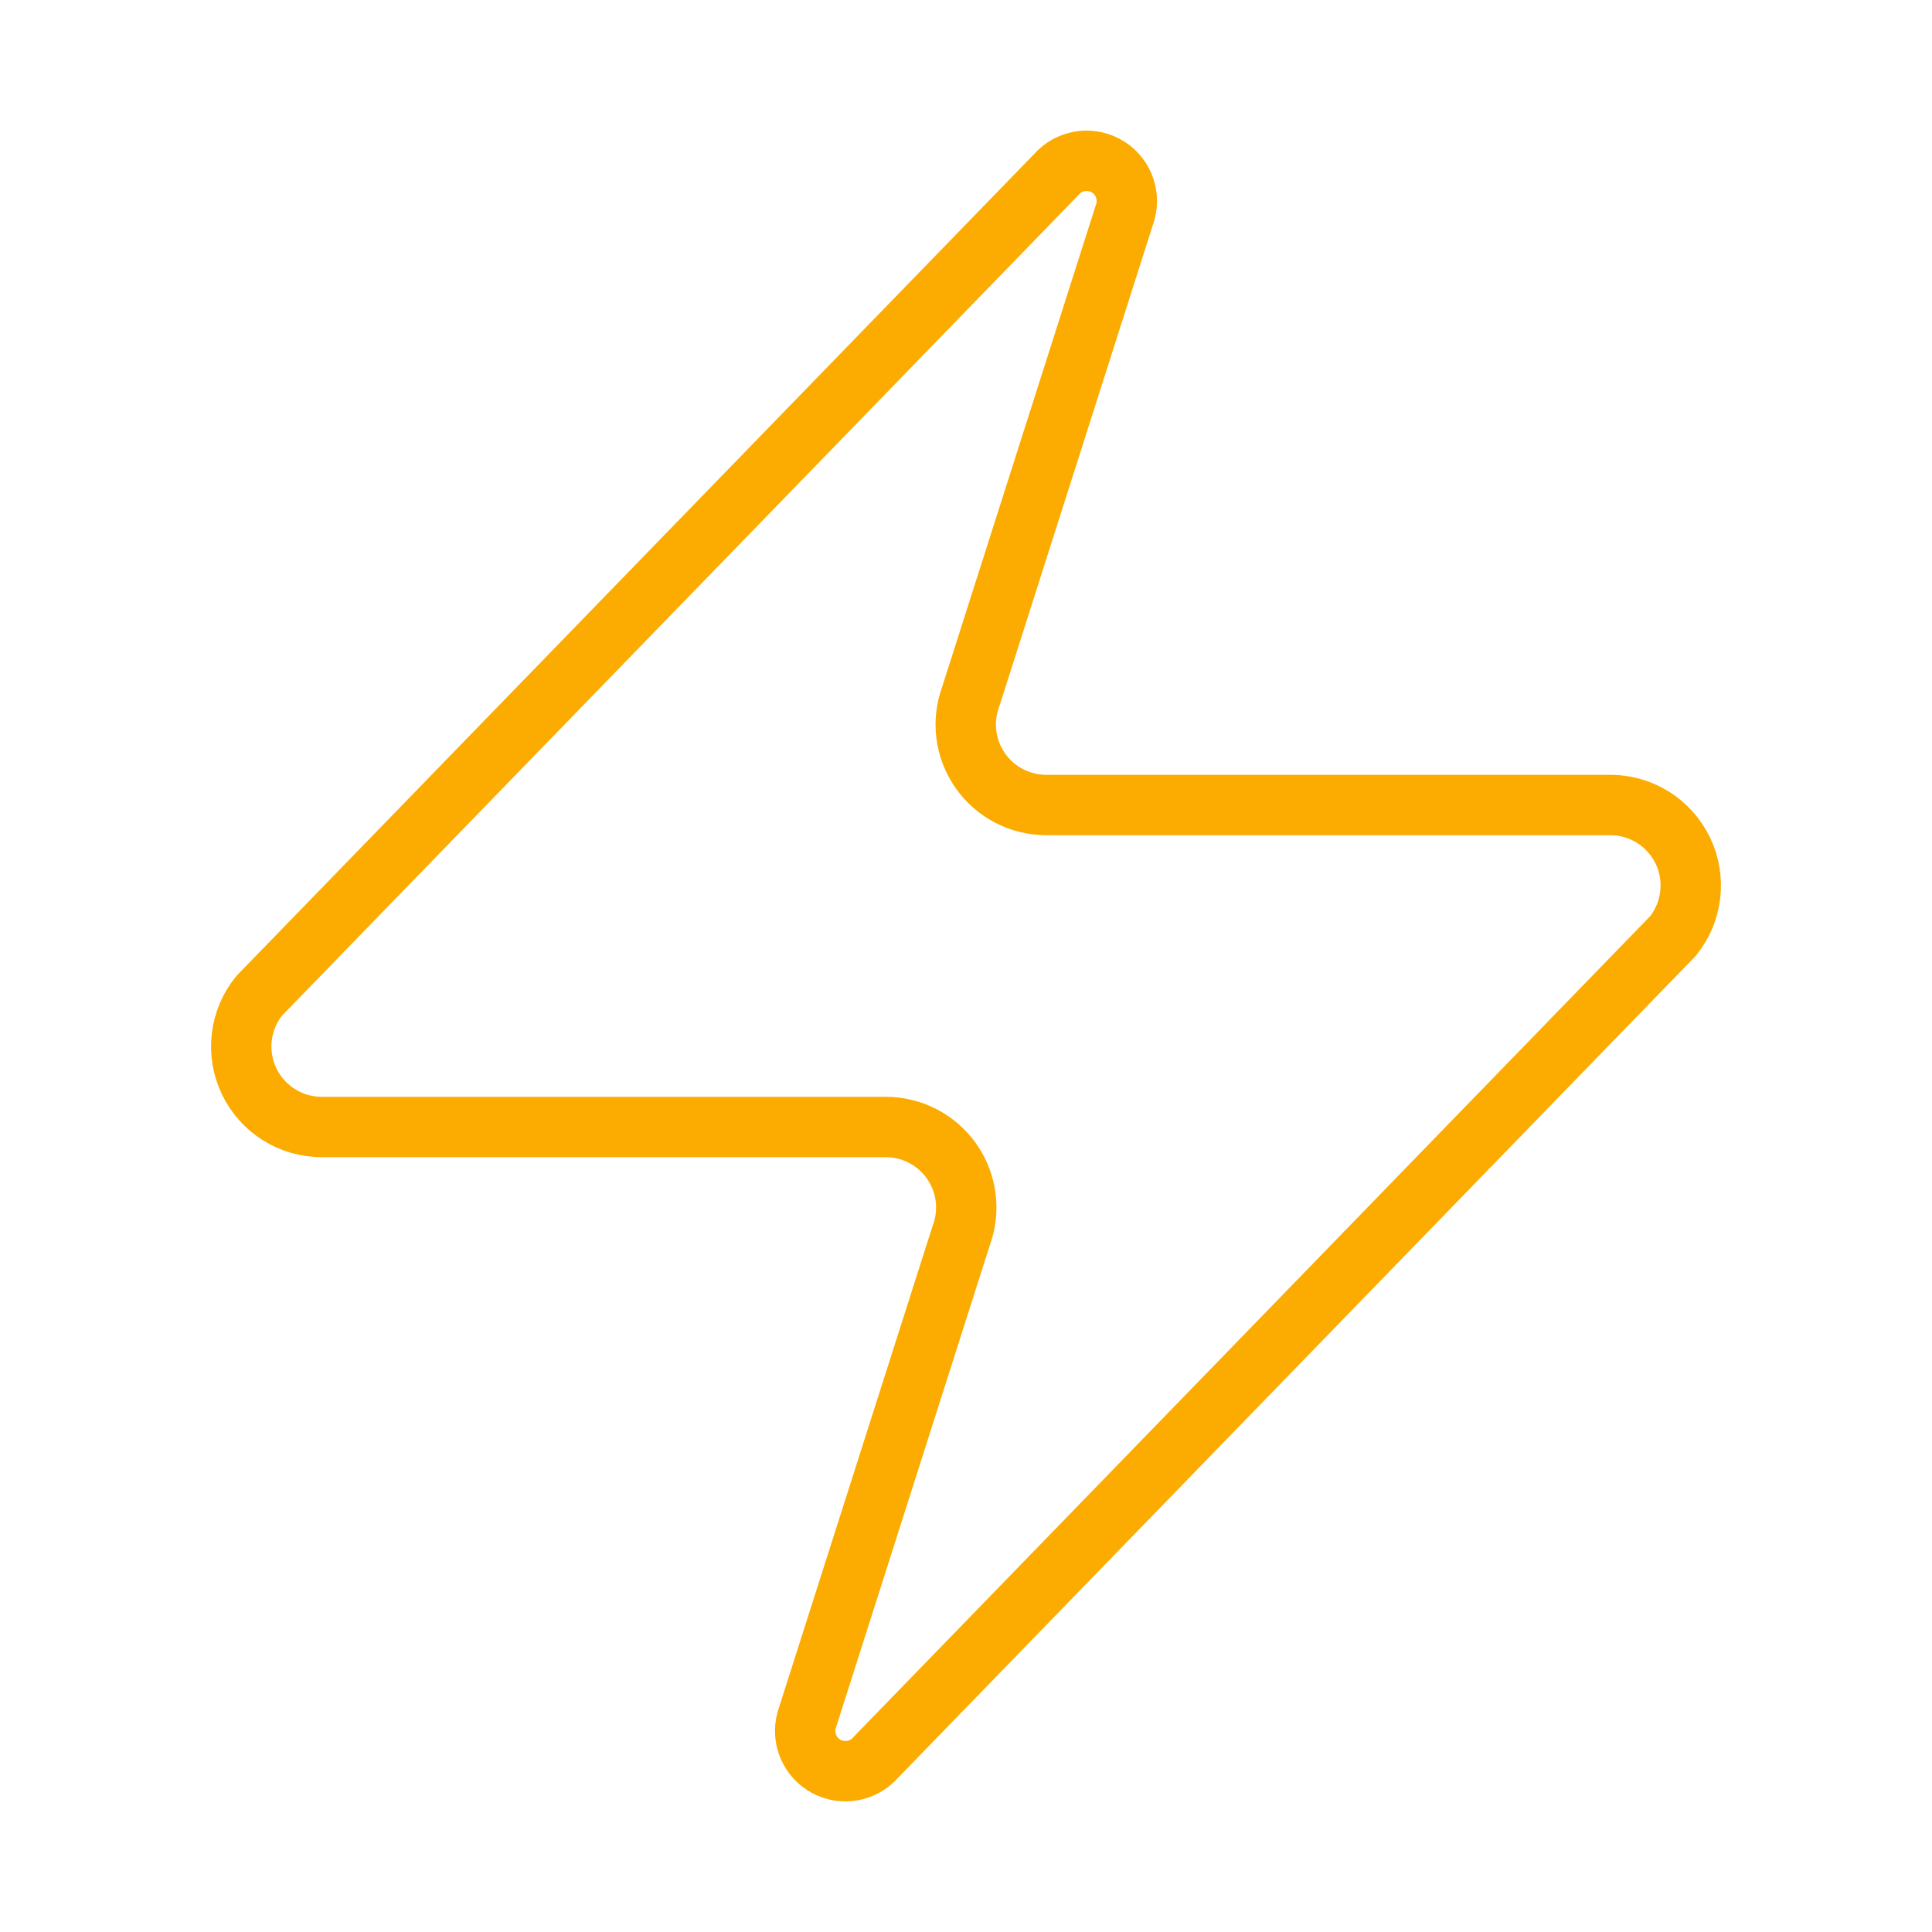
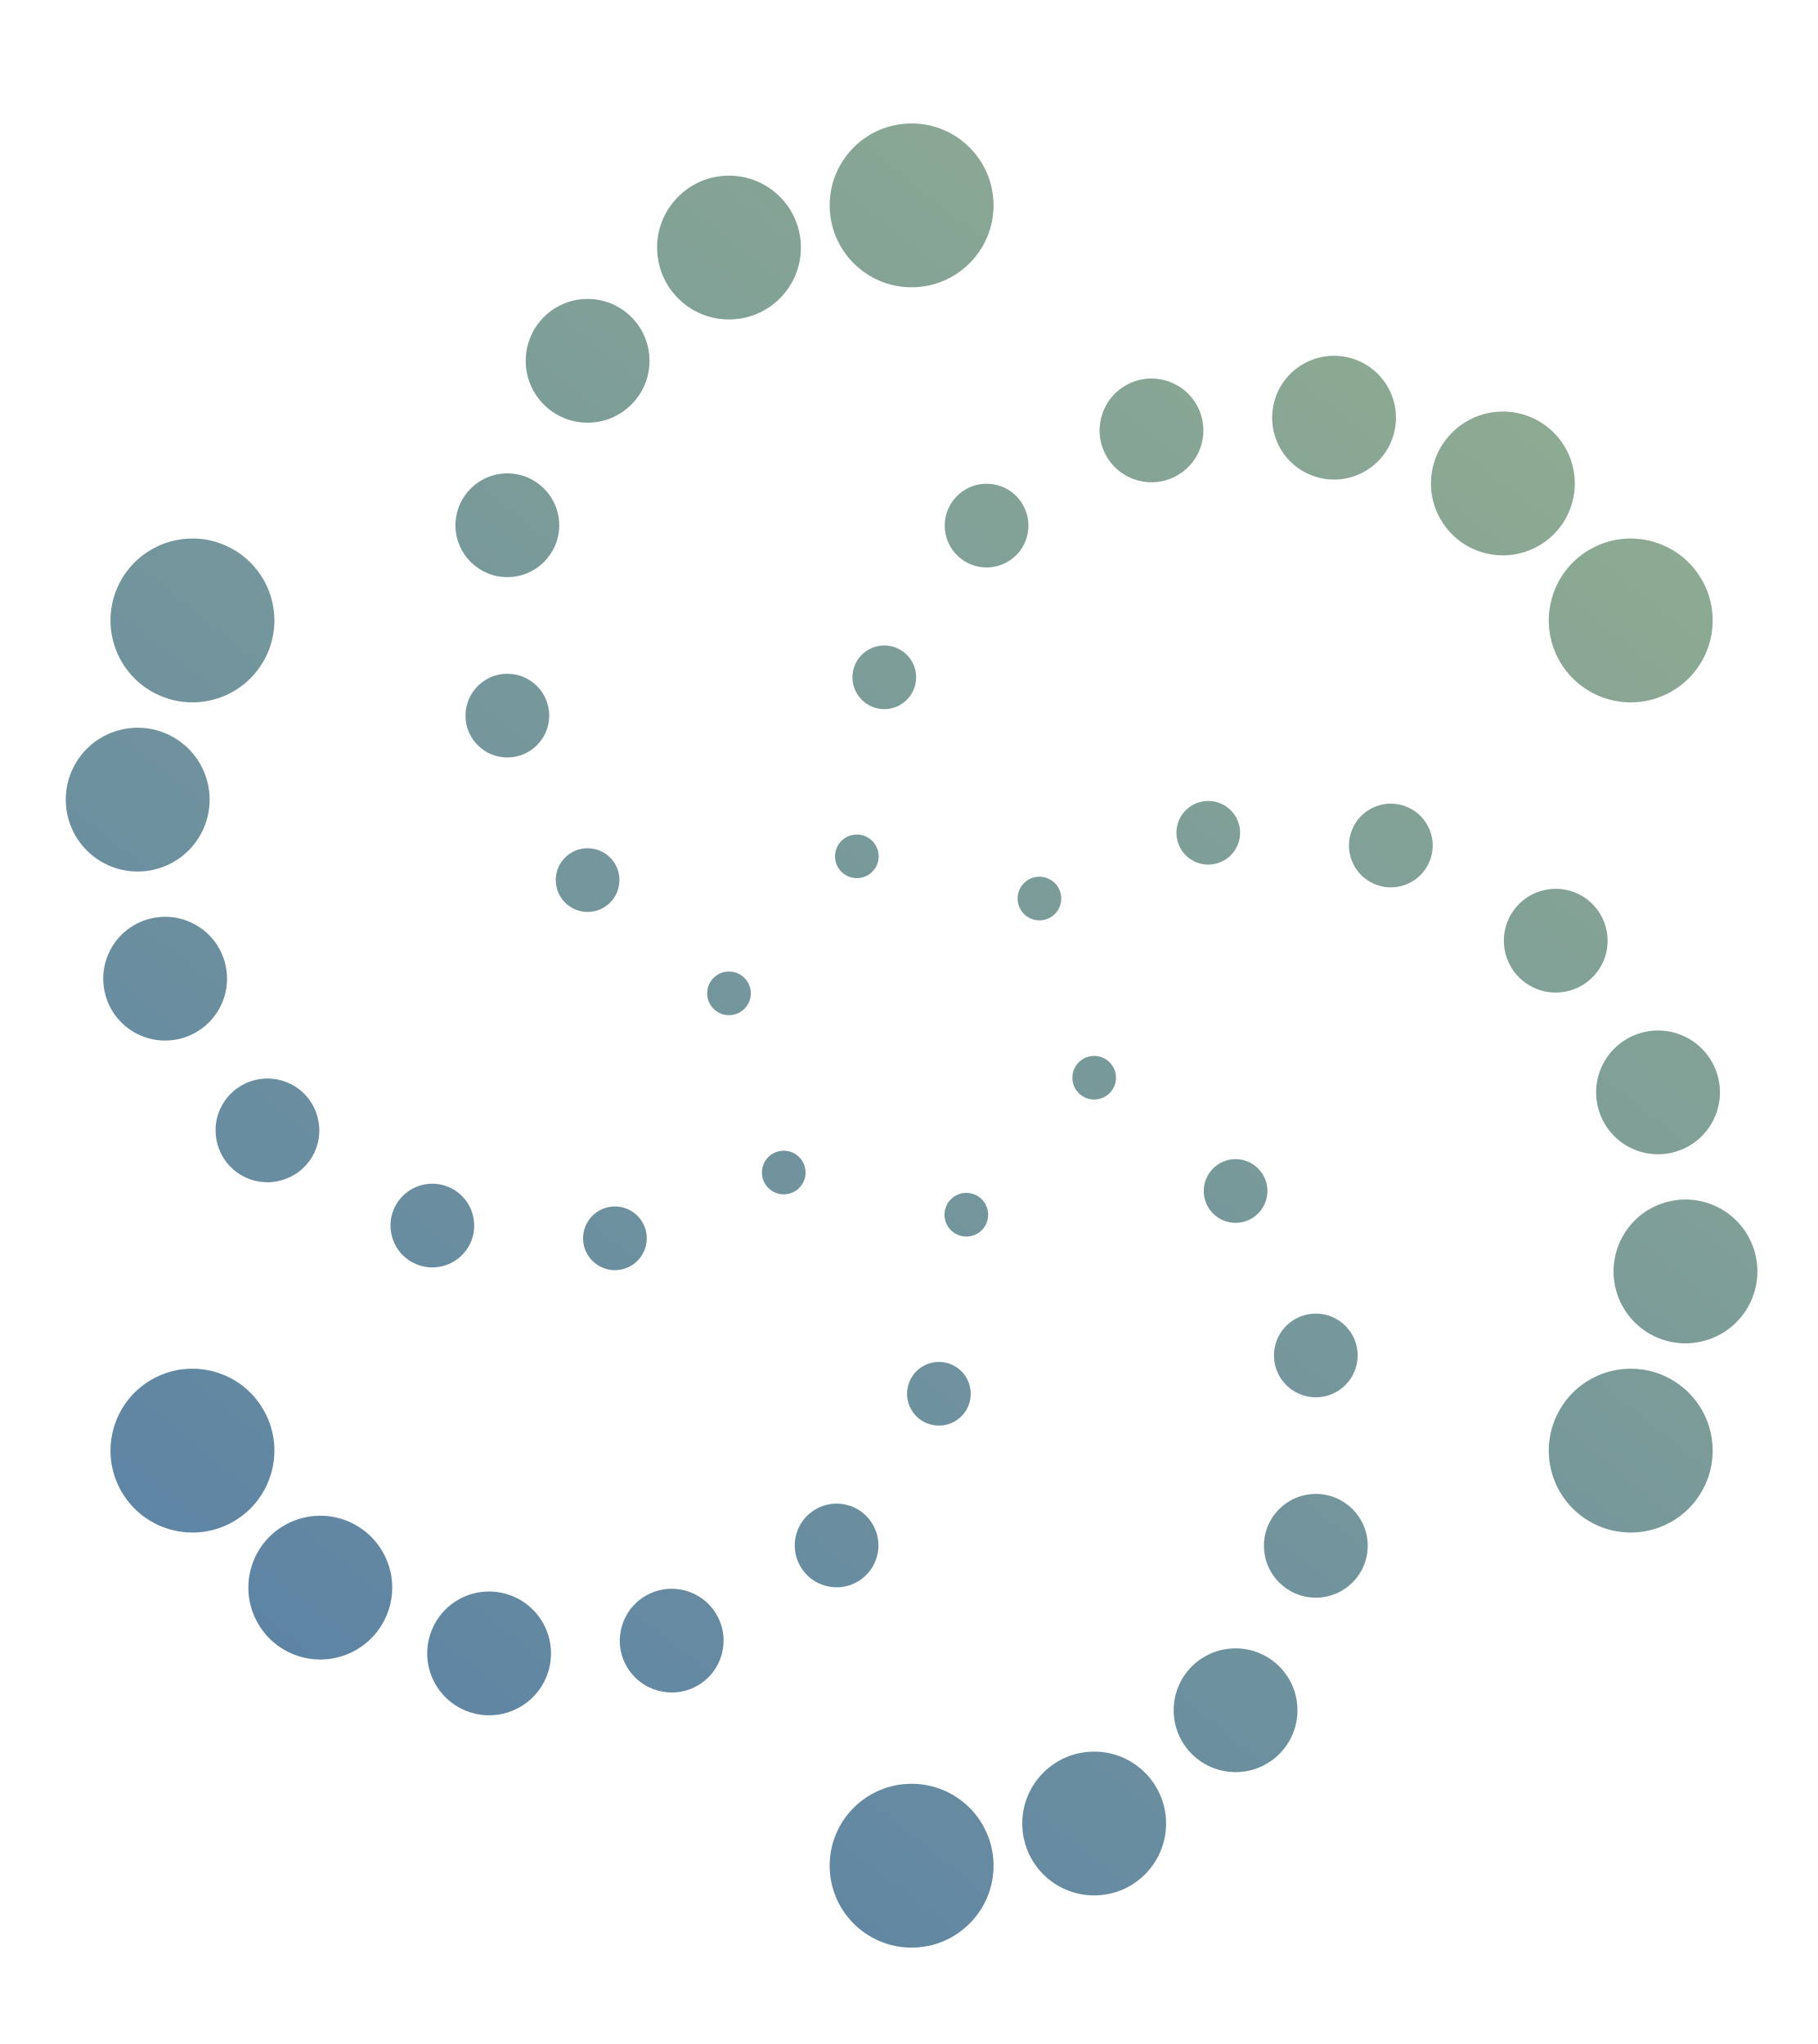
- <svg xmlns="http://www.w3.org/2000/svg" width="16" height="16" viewBox="0 0 24 24" fill="none" stroke="#fcac00" stroke-width="0.75" stroke-linecap="round" stroke-linejoin="round" class="lucide lucide-zap-icon lucide-zap">
-   <path d="M4 14a1 1 0 0 1-.78-1.63l9.9-10.2a.5.5 0 0 1 .86.46l-1.92 6.02A1 1 0 0 0 13 10h7a1 1 0 0 1 .78 1.63l-9.9 10.2a.5.5 0 0 1-.86-.46l1.92-6.02A1 1 0 0 0 11 14z" />
+ <svg xmlns="http://www.w3.org/2000/svg" xml:space="preserve" width="472px" height="531px" version="1.1" style="shape-rendering:geometricPrecision; text-rendering:geometricPrecision; image-rendering:optimizeQuality; fill-rule:evenodd; clip-rule:evenodd" viewBox="0 0 472 531">
+   <defs>
+     <linearGradient id="id0" gradientUnits="userSpaceOnUse" x1="63.97" y1="484.72" x2="458.65" y2="-8">
+       <stop offset="0" style="stop-opacity:1; stop-color:#5980A6" />
+       <stop offset="0.929" style="stop-opacity:1; stop-color:#96B18F" />
+       <stop offset="1" style="stop-opacity:1; stop-color:#D4E277" />
+     </linearGradient>
+   </defs>
+   <g id="Layer_x0020_1">
+     <path fill="url(#id0)" d="M239.41 267.48c-0.84,-1.46 -2.72,-1.97 -4.19,-1.12 -1.47,0.84 -1.97,2.72 -1.12,4.19 0.85,1.47 2.72,1.97 4.19,1.12 1.47,-0.85 1.97,-2.72 1.12,-4.19zm-11.96 -47.85c-1.57,-2.71 -5.04,-3.64 -7.75,-2.07 -2.71,1.56 -3.64,5.03 -2.07,7.74 1.56,2.71 5.03,3.64 7.74,2.07 2.71,-1.56 3.64,-5.02 2.08,-7.74zm9.38 -47.82c-2.29,-3.95 -7.35,-5.31 -11.3,-3.02 -3.96,2.28 -5.31,7.34 -3.03,11.29 2.28,3.96 7.34,5.32 11.3,3.04 3.95,-2.29 5.31,-7.35 3.03,-11.31zm28.82 -40.7c-3,-5.21 -9.65,-6.99 -14.85,-3.98 -5.2,3 -6.98,9.65 -3.98,14.85 3,5.2 9.65,6.98 14.85,3.98 5.2,-3 6.98,-9.65 3.98,-14.85zm45.08 -26.03c-3.72,-6.45 -11.96,-8.66 -18.41,-4.93 -6.44,3.72 -8.65,11.96 -4.93,18.4 3.73,6.45 11.97,8.66 18.41,4.93 6.45,-3.71 8.65,-11.95 4.93,-18.4zm49.67 -4.61c-4.44,-7.69 -14.27,-10.33 -21.96,-5.88 -7.69,4.43 -10.32,14.27 -5.89,21.96 4.45,7.68 14.28,10.32 21.97,5.88 7.69,-4.44 10.32,-14.27 5.88,-21.96zm46.1 15.78c-5.16,-8.93 -16.58,-11.99 -25.51,-6.83 -8.93,5.16 -12,16.58 -6.84,25.51 5.16,8.94 16.58,12 25.51,6.84 8.94,-5.16 12,-16.58 6.84,-25.52zm35.46 34.29c-5.88,-10.17 -18.89,-13.66 -29.07,-7.79 -10.18,5.88 -13.67,18.89 -7.79,29.07 5.88,10.18 18.89,13.67 29.07,7.79 10.18,-5.88 13.66,-18.89 7.79,-29.07zm-202.55 120.01c0.85,-1.47 0.35,-3.35 -1.12,-4.19 -1.47,-0.85 -3.34,-0.34 -4.19,1.12 -0.85,1.47 -0.35,3.34 1.12,4.19 1.47,0.85 3.35,0.35 4.19,-1.12zm35.46 -34.29c1.57,-2.71 0.64,-6.18 -2.08,-7.74 -2.71,-1.57 -6.17,-0.64 -7.74,2.07 -1.57,2.71 -0.64,6.18 2.07,7.75 2.71,1.56 6.18,0.63 7.75,-2.08zm46.1 -15.78c2.28,-3.96 0.92,-9.02 -3.03,-11.3 -3.96,-2.28 -9.01,-0.93 -11.3,3.02 -2.28,3.96 -0.92,9.02 3.03,11.3 3.96,2.28 9.01,0.93 11.3,-3.02zm49.67 4.61c3,-5.21 1.22,-11.85 -3.98,-14.86 -5.2,-3 -11.85,-1.22 -14.85,3.98 -3.01,5.2 -1.22,11.86 3.98,14.86 5.2,3 11.84,1.22 14.85,-3.98zm45.08 26.02c3.72,-6.44 1.51,-14.68 -4.94,-18.41 -6.44,-3.72 -14.68,-1.5 -18.4,4.94 -3.72,6.44 -1.51,14.69 4.93,18.4 6.44,3.73 14.68,1.52 18.41,-4.93zm28.82 40.71c4.44,-7.69 1.81,-17.52 -5.88,-21.96 -7.69,-4.44 -17.52,-1.8 -21.96,5.88 -4.44,7.69 -1.8,17.53 5.89,21.97 7.68,4.44 17.52,1.8 21.95,-5.89zm9.38 47.82c5.16,-8.93 2.1,-20.36 -6.83,-25.52 -8.94,-5.15 -20.36,-2.09 -25.52,6.84 -5.16,8.93 -2.09,20.36 6.84,25.52 8.93,5.15 20.36,2.09 25.51,-6.84zm-11.96 47.85c5.87,-10.18 2.39,-23.19 -7.79,-29.07 -10.18,-5.87 -23.19,-2.39 -29.07,7.79 -5.88,10.18 -2.39,23.19 7.79,29.07 10.18,5.87 23.19,2.39 29.07,-7.79zm-205.2 -115.41c1.69,0 3.07,-1.37 3.07,-3.07 0,-1.69 -1.38,-3.06 -3.07,-3.06 -1.7,0 -3.07,1.37 -3.07,3.06 0,1.7 1.37,3.07 3.07,3.07zm47.42 13.56c3.13,0 5.67,-2.53 5.67,-5.66 0,-3.13 -2.54,-5.67 -5.67,-5.67 -3.13,0 -5.67,2.54 -5.67,5.67 0,3.13 2.54,5.66 5.67,5.66zm36.72 32.04c4.57,0 8.27,-3.71 8.27,-8.28 0,-4.56 -3.7,-8.27 -8.27,-8.27 -4.57,0 -8.27,3.71 -8.27,8.27 0,4.57 3.7,8.28 8.27,8.28zm20.84 45.32c6.01,0 10.87,-4.87 10.87,-10.88 0,-6 -4.86,-10.87 -10.87,-10.87 -6,0 -10.87,4.87 -10.87,10.87 0,6.01 4.87,10.88 10.87,10.88zm0 52.05c7.44,0 13.48,-6.03 13.48,-13.48 0,-7.44 -6.04,-13.47 -13.48,-13.47 -7.44,0 -13.47,6.03 -13.47,13.47 0,7.45 6.03,13.48 13.47,13.48zm-20.84 45.32c8.88,0 16.07,-7.2 16.07,-16.08 0,-8.87 -7.19,-16.07 -16.07,-16.07 -8.88,0 -16.08,7.2 -16.08,16.07 0,8.88 7.2,16.08 16.08,16.08zm-36.72 32.03c10.31,0 18.67,-8.36 18.67,-18.68 0,-10.31 -8.36,-18.68 -18.67,-18.68 -10.32,0 -18.68,8.37 -18.68,18.68 0,10.32 8.36,18.68 18.68,18.68zm-47.42 13.56c11.75,0 21.28,-9.53 21.28,-21.28 0,-11.75 -9.53,-21.28 -21.28,-21.28 -11.76,0 -21.28,9.53 -21.28,21.28 0,11.75 9.52,21.28 21.28,21.28zm-2.66 -235.41c0.85,1.47 2.72,1.97 4.19,1.12 1.47,-0.85 1.97,-2.72 1.12,-4.19 -0.84,-1.46 -2.72,-1.97 -4.19,-1.12 -1.47,0.84 -1.97,2.72 -1.12,4.19zm11.96 47.85c1.57,2.71 5.04,3.64 7.75,2.08 2.71,-1.57 3.64,-5.04 2.07,-7.75 -1.56,-2.71 -5.03,-3.64 -7.74,-2.08 -2.71,1.57 -3.64,5.04 -2.08,7.75zm-9.38 47.82c2.29,3.95 7.35,5.31 11.31,3.02 3.95,-2.28 5.3,-7.34 3.02,-11.3 -2.28,-3.95 -7.34,-5.31 -11.3,-3.02 -3.95,2.28 -5.31,7.34 -3.03,11.3zm-28.82 40.7c3,5.2 9.65,6.99 14.85,3.99 5.2,-3.01 6.98,-9.66 3.98,-14.86 -3,-5.2 -9.65,-6.98 -14.85,-3.97 -5.2,3 -6.98,9.64 -3.98,14.84zm-45.08 26.03c3.72,6.45 11.96,8.65 18.41,4.93 6.44,-3.72 8.65,-11.96 4.93,-18.4 -3.72,-6.45 -11.96,-8.66 -18.41,-4.93 -6.44,3.72 -8.65,11.96 -4.93,18.4zm-49.67 4.61c4.44,7.69 14.27,10.33 21.96,5.89 7.69,-4.44 10.32,-14.27 5.88,-21.96 -4.43,-7.69 -14.27,-10.32 -21.95,-5.89 -7.69,4.44 -10.33,14.27 -5.89,21.96zm-46.1 -15.79c5.16,8.94 16.58,12 25.51,6.84 8.94,-5.16 12,-16.58 6.84,-25.51 -5.16,-8.93 -16.58,-11.99 -25.51,-6.84 -8.94,5.16 -12,16.58 -6.84,25.51zm-35.46 -34.28c5.88,10.18 18.89,13.66 29.07,7.79 10.18,-5.88 13.67,-18.89 7.79,-29.07 -5.87,-10.18 -18.89,-13.66 -29.07,-7.79 -10.18,5.88 -13.66,18.89 -7.79,29.07zm202.55 -120.01c-0.85,1.47 -0.35,3.34 1.12,4.19 1.47,0.85 3.35,0.35 4.19,-1.12 0.85,-1.47 0.35,-3.35 -1.12,-4.19 -1.47,-0.85 -3.34,-0.34 -4.19,1.12zm-35.46 34.29c-1.56,2.71 -0.63,6.18 2.08,7.75 2.71,1.56 6.18,0.63 7.74,-2.08 1.57,-2.71 0.64,-6.18 -2.07,-7.74 -2.71,-1.57 -6.18,-0.64 -7.75,2.07zm-46.1 15.79c-2.28,3.95 -0.92,9.01 3.03,11.29 3.96,2.29 9.02,0.93 11.3,-3.02 2.28,-3.96 0.93,-9.02 -3.03,-11.3 -3.95,-2.29 -9.01,-0.93 -11.3,3.03zm-49.67 -4.62c-3,5.2 -1.22,11.86 3.98,14.86 5.2,3 11.85,1.22 14.86,-3.98 3,-5.2 1.21,-11.85 -3.98,-14.85 -5.21,-3.01 -11.85,-1.23 -14.86,3.97zm-45.08 -26.02c-3.72,6.44 -1.51,14.68 4.94,18.41 6.44,3.71 14.68,1.51 18.4,-4.93 3.72,-6.45 1.51,-14.69 -4.93,-18.41 -6.44,-3.72 -14.69,-1.52 -18.41,4.93zm-28.82 -40.71c-4.44,7.69 -1.81,17.52 5.88,21.96 7.69,4.44 17.52,1.8 21.96,-5.89 4.44,-7.68 1.81,-17.52 -5.88,-21.95 -7.69,-4.44 -17.52,-1.81 -21.96,5.88zm-9.38 -47.82c-5.16,8.94 -2.1,20.36 6.83,25.52 8.94,5.15 20.36,2.09 25.52,-6.84 5.16,-8.93 2.1,-20.36 -6.84,-25.51 -8.93,-5.16 -20.36,-2.1 -25.51,6.83zm11.96 -47.85c-5.87,10.18 -2.39,23.19 7.79,29.07 10.18,5.88 23.2,2.39 29.07,-7.79 5.88,-10.18 2.39,-23.19 -7.79,-29.07 -10.18,-5.87 -23.19,-2.38 -29.07,7.79zm205.21 115.41c-1.7,0 -3.07,1.37 -3.07,3.06 0,1.7 1.37,3.07 3.07,3.07 1.69,0 3.07,-1.37 3.07,-3.07 0,-1.69 -1.38,-3.06 -3.07,-3.06zm-47.43 -13.56c-3.13,0 -5.67,2.53 -5.67,5.66 0,3.14 2.54,5.68 5.67,5.68 3.13,0 5.67,-2.54 5.67,-5.68 0,-3.13 -2.54,-5.66 -5.67,-5.66zm-36.72 -32.03c-4.57,0 -8.27,3.7 -8.27,8.27 0,4.57 3.7,8.27 8.27,8.27 4.57,0 8.27,-3.7 8.27,-8.27 0,-4.57 -3.7,-8.27 -8.27,-8.27zm-20.84 -45.33c-6.01,0 -10.87,4.88 -10.87,10.88 0,6 4.86,10.87 10.87,10.87 6,0 10.87,-4.87 10.87,-10.87 0,-6 -4.87,-10.88 -10.87,-10.88zm0 -52.05c-7.44,0 -13.48,6.04 -13.48,13.48 0,7.44 6.04,13.47 13.48,13.47 7.44,0 13.47,-6.03 13.47,-13.47 0,-7.44 -6.03,-13.48 -13.47,-13.48zm20.84 -45.32c-8.88,0 -16.07,7.2 -16.07,16.08 0,8.88 7.19,16.07 16.07,16.07 8.88,0 16.08,-7.19 16.08,-16.07 0,-8.88 -7.2,-16.08 -16.08,-16.08zm36.72 -32.03c-10.31,0 -18.67,8.36 -18.67,18.68 0,10.32 8.36,18.68 18.67,18.68 10.32,0 18.68,-8.36 18.68,-18.68 0,-10.32 -8.36,-18.68 -18.68,-18.68zm68.71 7.72c0,11.75 -9.53,21.28 -21.28,21.28 -11.76,0 -21.28,-9.53 -21.28,-21.28 0,-11.75 9.52,-21.28 21.28,-21.28 11.75,0 21.28,9.53 21.28,21.28z" />
+   </g>
</svg>
